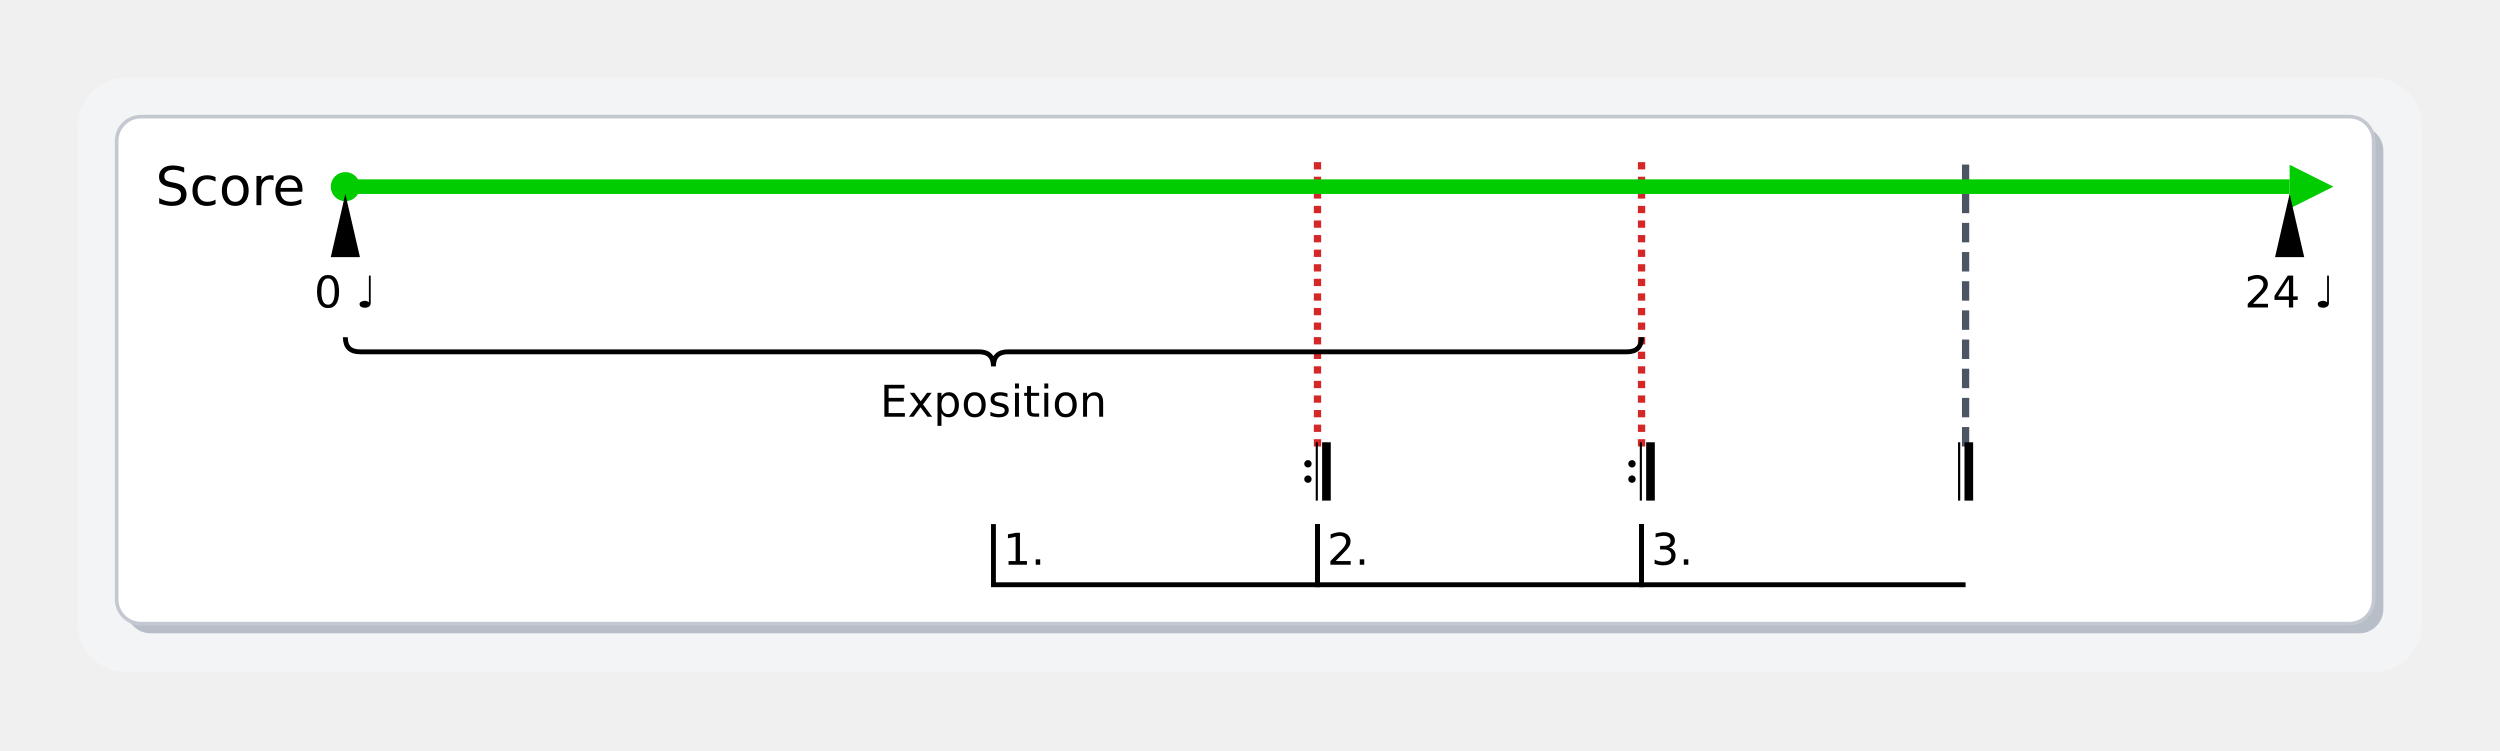
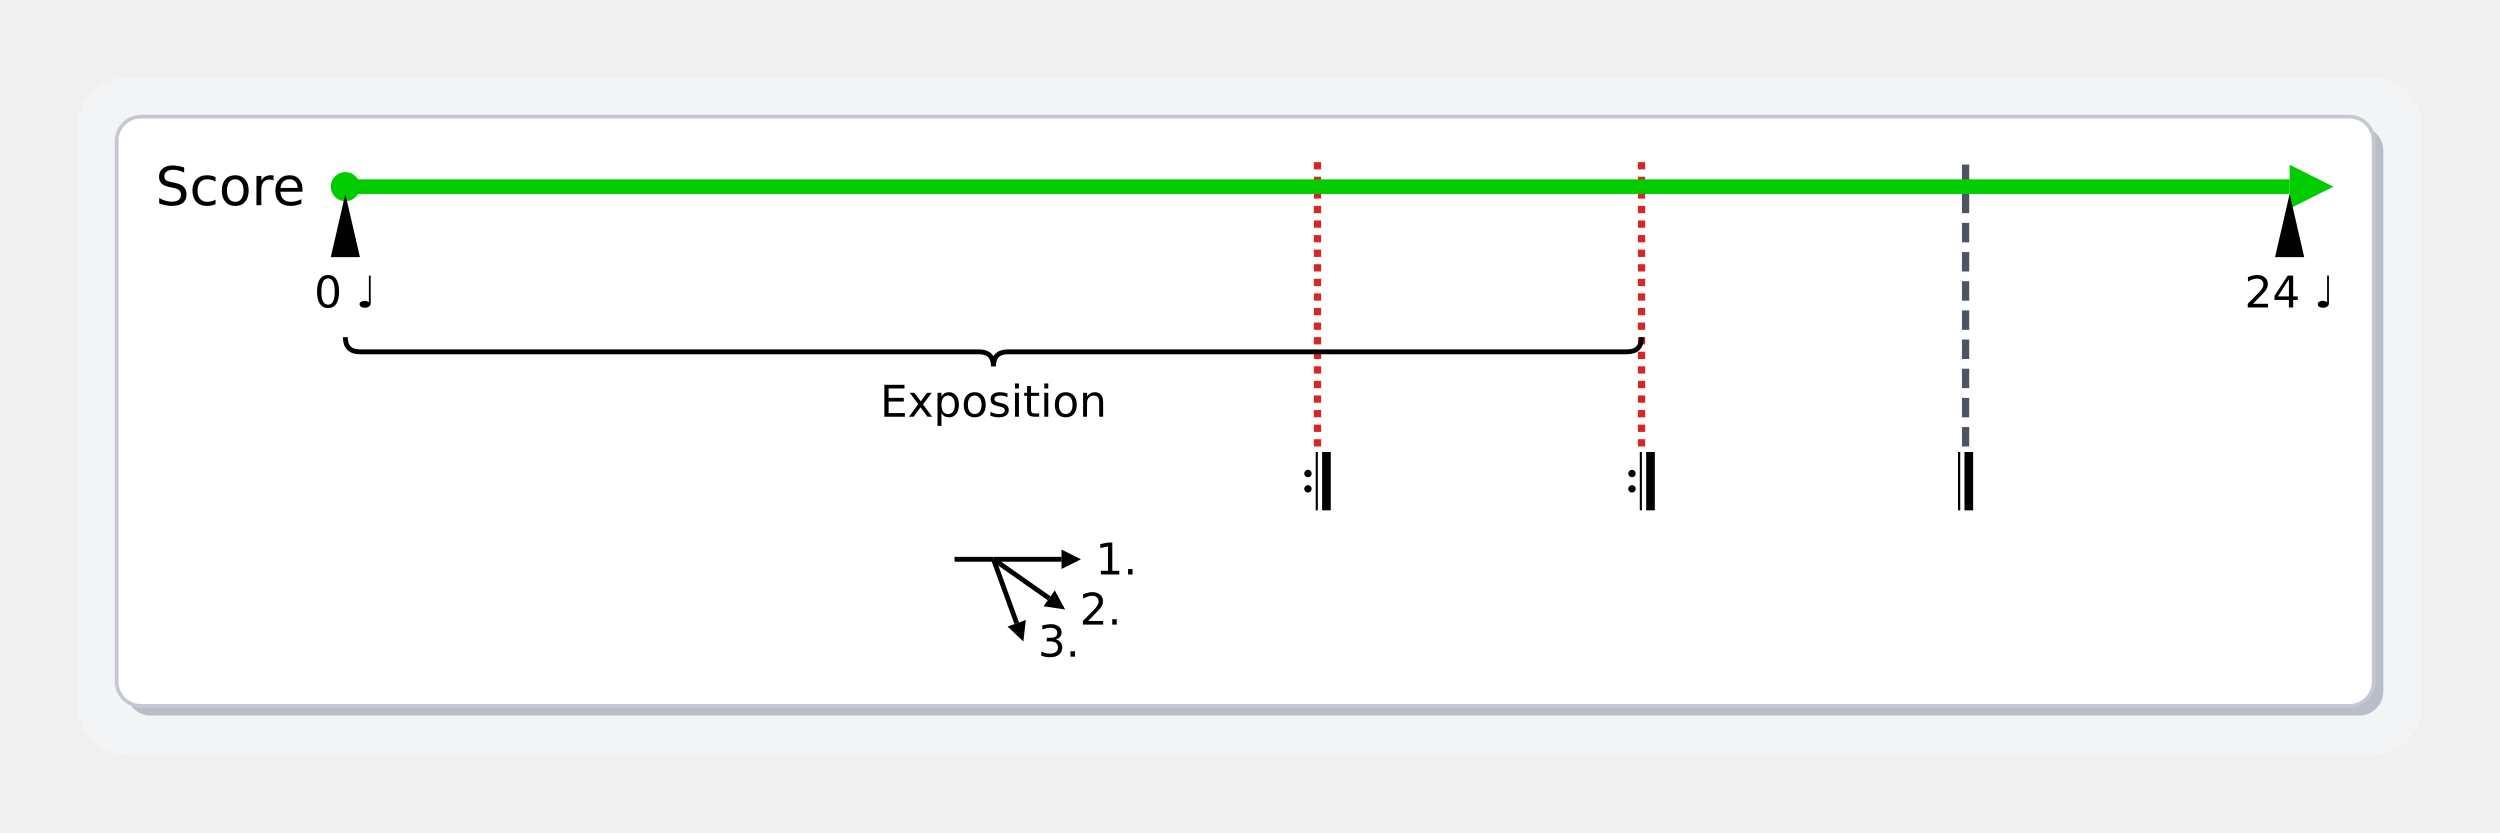
- <svg xmlns="http://www.w3.org/2000/svg" width="514.329" height="154.301" viewBox="0 0 514.329 154.301" font-family="DejaVu Sans, Noto Music" text-rendering="geometricPrecision" style="font-kerning:none;font-variant-ligatures:none">
+ <svg xmlns="http://www.w3.org/2000/svg" width="514.329" height="171.215" viewBox="0 0 514.329 171.215" font-family="DejaVu Sans, Noto Music" text-rendering="geometricPrecision" style="font-kerning:none;font-variant-ligatures:none">
  <g transform="translate(16 16)">
-     <rect x="0" y="0" width="482.329" height="122.301" rx="10" fill="#F3F4F6" />
-     <rect data-id="score" data-part="card" x="10" y="10" width="464.329" height="104.301" rx="5" fill="#B8BEC8" />
-     <rect data-id="score" data-part="card" x="8" y="8" width="464.329" height="104.301" rx="5" fill="#FFFFFF" stroke="#C4C9D1" stroke-width="0.75" />
+     <rect x="0" y="0" width="482.329" height="139.215" rx="10" fill="#F3F4F6" />
+     <rect data-id="score" data-part="card" x="10" y="10" width="464.329" height="121.215" rx="5" fill="#B8BEC8" />
+     <rect data-id="score" data-part="card" x="8" y="8" width="464.329" height="121.215" rx="5" fill="#FFFFFF" stroke="#C4C9D1" stroke-width="0.75" />
    <line data-id="break_1" x1="255.05" y1="75.856" x2="255.05" y2="16" stroke="#D62728" stroke-width="1.5" stroke-dasharray="1.5 1.5" />
    <line data-id="break_2" x1="321.717" y1="75.856" x2="321.717" y2="16" stroke="#D62728" stroke-width="1.5" stroke-dasharray="1.5 1.5" />
    <line data-id="section_break_1" x1="388.384" y1="75.856" x2="388.384" y2="16" stroke="#4B5563" stroke-width="1.5" stroke-dasharray="4 2" />
    <path data-id="region_1" d="M55.05 53.379Q55.05 56.379 58.05 56.379L185.384 56.379Q188.384 56.379 188.384 59.379Q188.384 56.379 191.384 56.379L318.717 56.379Q321.717 56.379 321.717 53.379" fill="none" stroke="#000000" stroke-width="1" />
-     <polyline data-id="jump_1" data-part="bracket" points="188.384,91.824 188.384,104.301 255.05,104.301 255.05,91.824" fill="none" stroke="#000000" stroke-width="1" />
-     <text data-id="jump_1" data-part="bracket" x="190.384" y="100.178" text-anchor="start" font-size="9" fill="#000000">1.</text>
-     <polyline data-id="jump_1" data-part="bracket" points="255.05,91.824 255.05,104.301 321.717,104.301 321.717,91.824" fill="none" stroke="#000000" stroke-width="1" />
-     <text data-id="jump_1" data-part="bracket" x="257.05" y="100.178" text-anchor="start" font-size="9" fill="#000000">2.</text>
-     <polyline data-id="jump_1" data-part="bracket" points="321.717,91.824 321.717,104.301 388.384,104.301" fill="none" stroke="#000000" stroke-width="1" />
-     <text data-id="jump_1" data-part="bracket" x="323.717" y="100.178" text-anchor="start" font-size="9" fill="#000000">3.</text>
+     <line data-id="jump_1" data-part="fork" x1="180.384" y1="99.062" x2="188.384" y2="99.062" stroke="#000000" stroke-width="1" />
+     <line data-id="jump_1" data-part="fork" x1="188.384" y1="99.062" x2="202.384" y2="99.062" stroke="#000000" stroke-width="1" />
+     <polygon data-id="jump_1" data-part="fork" points="206.384,99.062 202.384,97.062 202.384,101.062" fill="#000000" />
+     <line data-id="jump_1" data-part="fork" x1="188.384" y1="99.062" x2="199.852" y2="107.093" stroke="#000000" stroke-width="1" />
+     <polygon data-id="jump_1" data-part="fork" points="203.128,109.387 200.999,105.454 198.705,108.731" fill="#000000" />
+     <line data-id="jump_1" data-part="fork" x1="188.384" y1="99.062" x2="193.172" y2="112.218" stroke="#000000" stroke-width="1" />
+     <polygon data-id="jump_1" data-part="fork" points="194.54,115.977 195.051,111.534 191.292,112.902" fill="#000000" />
+     <text data-id="jump_1" data-part="fork" x="209.384" y="102.178" text-anchor="start" font-size="9" fill="#000000">1.</text>
+     <text data-id="jump_1" data-part="fork" x="206.128" y="112.503" text-anchor="start" font-size="9" fill="#000000">2.</text>
+     <text data-id="jump_1" data-part="fork" x="197.54" y="119.093" text-anchor="start" font-size="9" fill="#000000">3.</text>
    <line data-id="score" x1="55.05" y1="22.402" x2="455.05" y2="22.402" stroke="#00CC00" stroke-width="3" />
    <circle data-id="score" cx="55.05" cy="22.402" r="3" fill="#00CC00" />
    <polygon data-id="score" points="464.05,22.402 455.05,17.902 455.05,26.902" fill="#00CC00" />
    <polygon data-id="timestamp_1" points="55.05,23.902 52.05,36.902 58.05,36.902" fill="#000000" />
    <polygon data-id="timestamp_2" points="455.05,23.902 452.05,36.902 458.05,36.902" fill="#000000" />
    <text data-id="score" data-part="name" x="16" y="26.21" text-anchor="start" font-size="11" fill="#000000">Score</text>
    <text data-id="timestamp_1" data-part="coordinate" x="55.05" y="47.256" text-anchor="middle" font-size="9" fill="#000000">0 ♩</text>
    <text data-id="timestamp_2" data-part="coordinate" x="455.05" y="47.256" text-anchor="middle" font-size="9" fill="#000000">24 ♩</text>
    <text data-id="region_1" data-part="label" x="188.384" y="69.733" text-anchor="middle" font-size="9" fill="#000000">Exposition</text>
-     <text data-id="jump_2" data-part="symbol" x="255.05" y="86.994" text-anchor="middle" font-size="12" fill="#000000">𝄇</text>
-     <text data-id="jump_3" data-part="symbol" x="321.717" y="86.994" text-anchor="middle" font-size="12" fill="#000000">𝄇</text>
-     <text data-id="section_break_1" data-part="symbol" x="388.384" y="86.994" text-anchor="middle" font-size="12" fill="#000000">𝄂</text>
+     <text data-id="jump_2" data-part="symbol" x="255.05" y="88.994" text-anchor="middle" font-size="12" fill="#000000">𝄇</text>
+     <text data-id="jump_3" data-part="symbol" x="321.717" y="88.994" text-anchor="middle" font-size="12" fill="#000000">𝄇</text>
+     <text data-id="section_break_1" data-part="symbol" x="388.384" y="88.994" text-anchor="middle" font-size="12" fill="#000000">𝄂</text>
  </g>
</svg>
